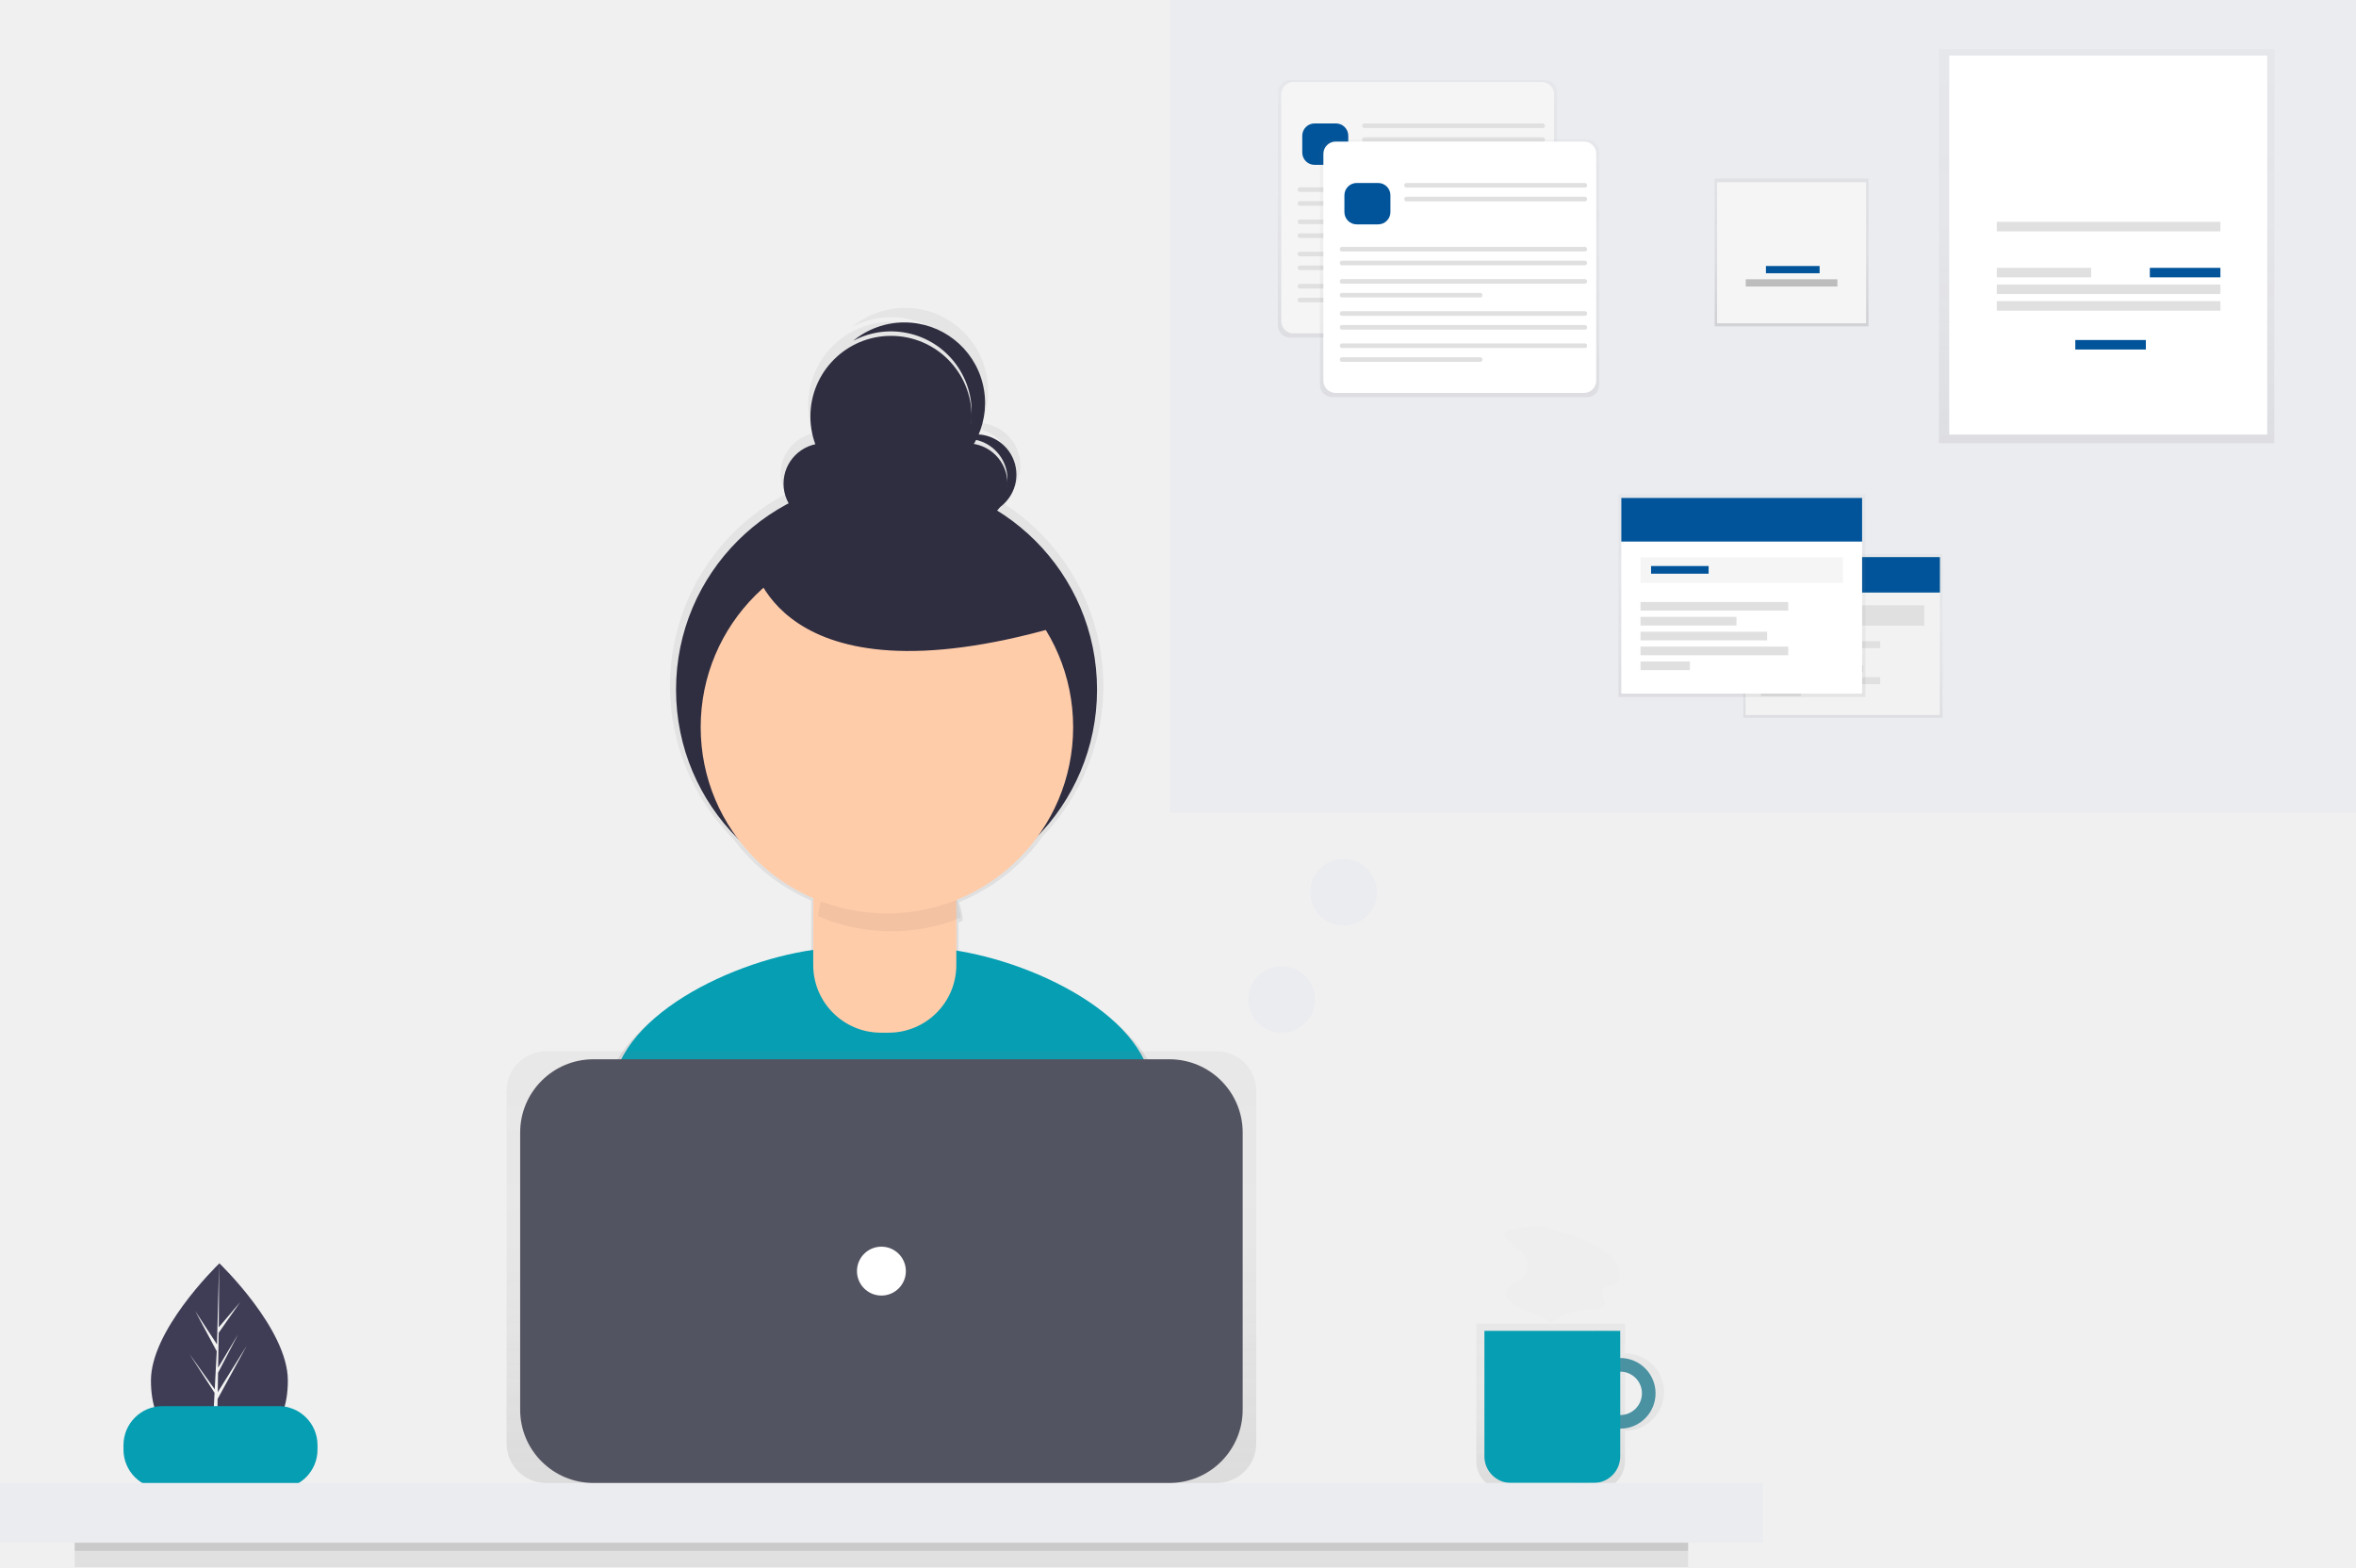
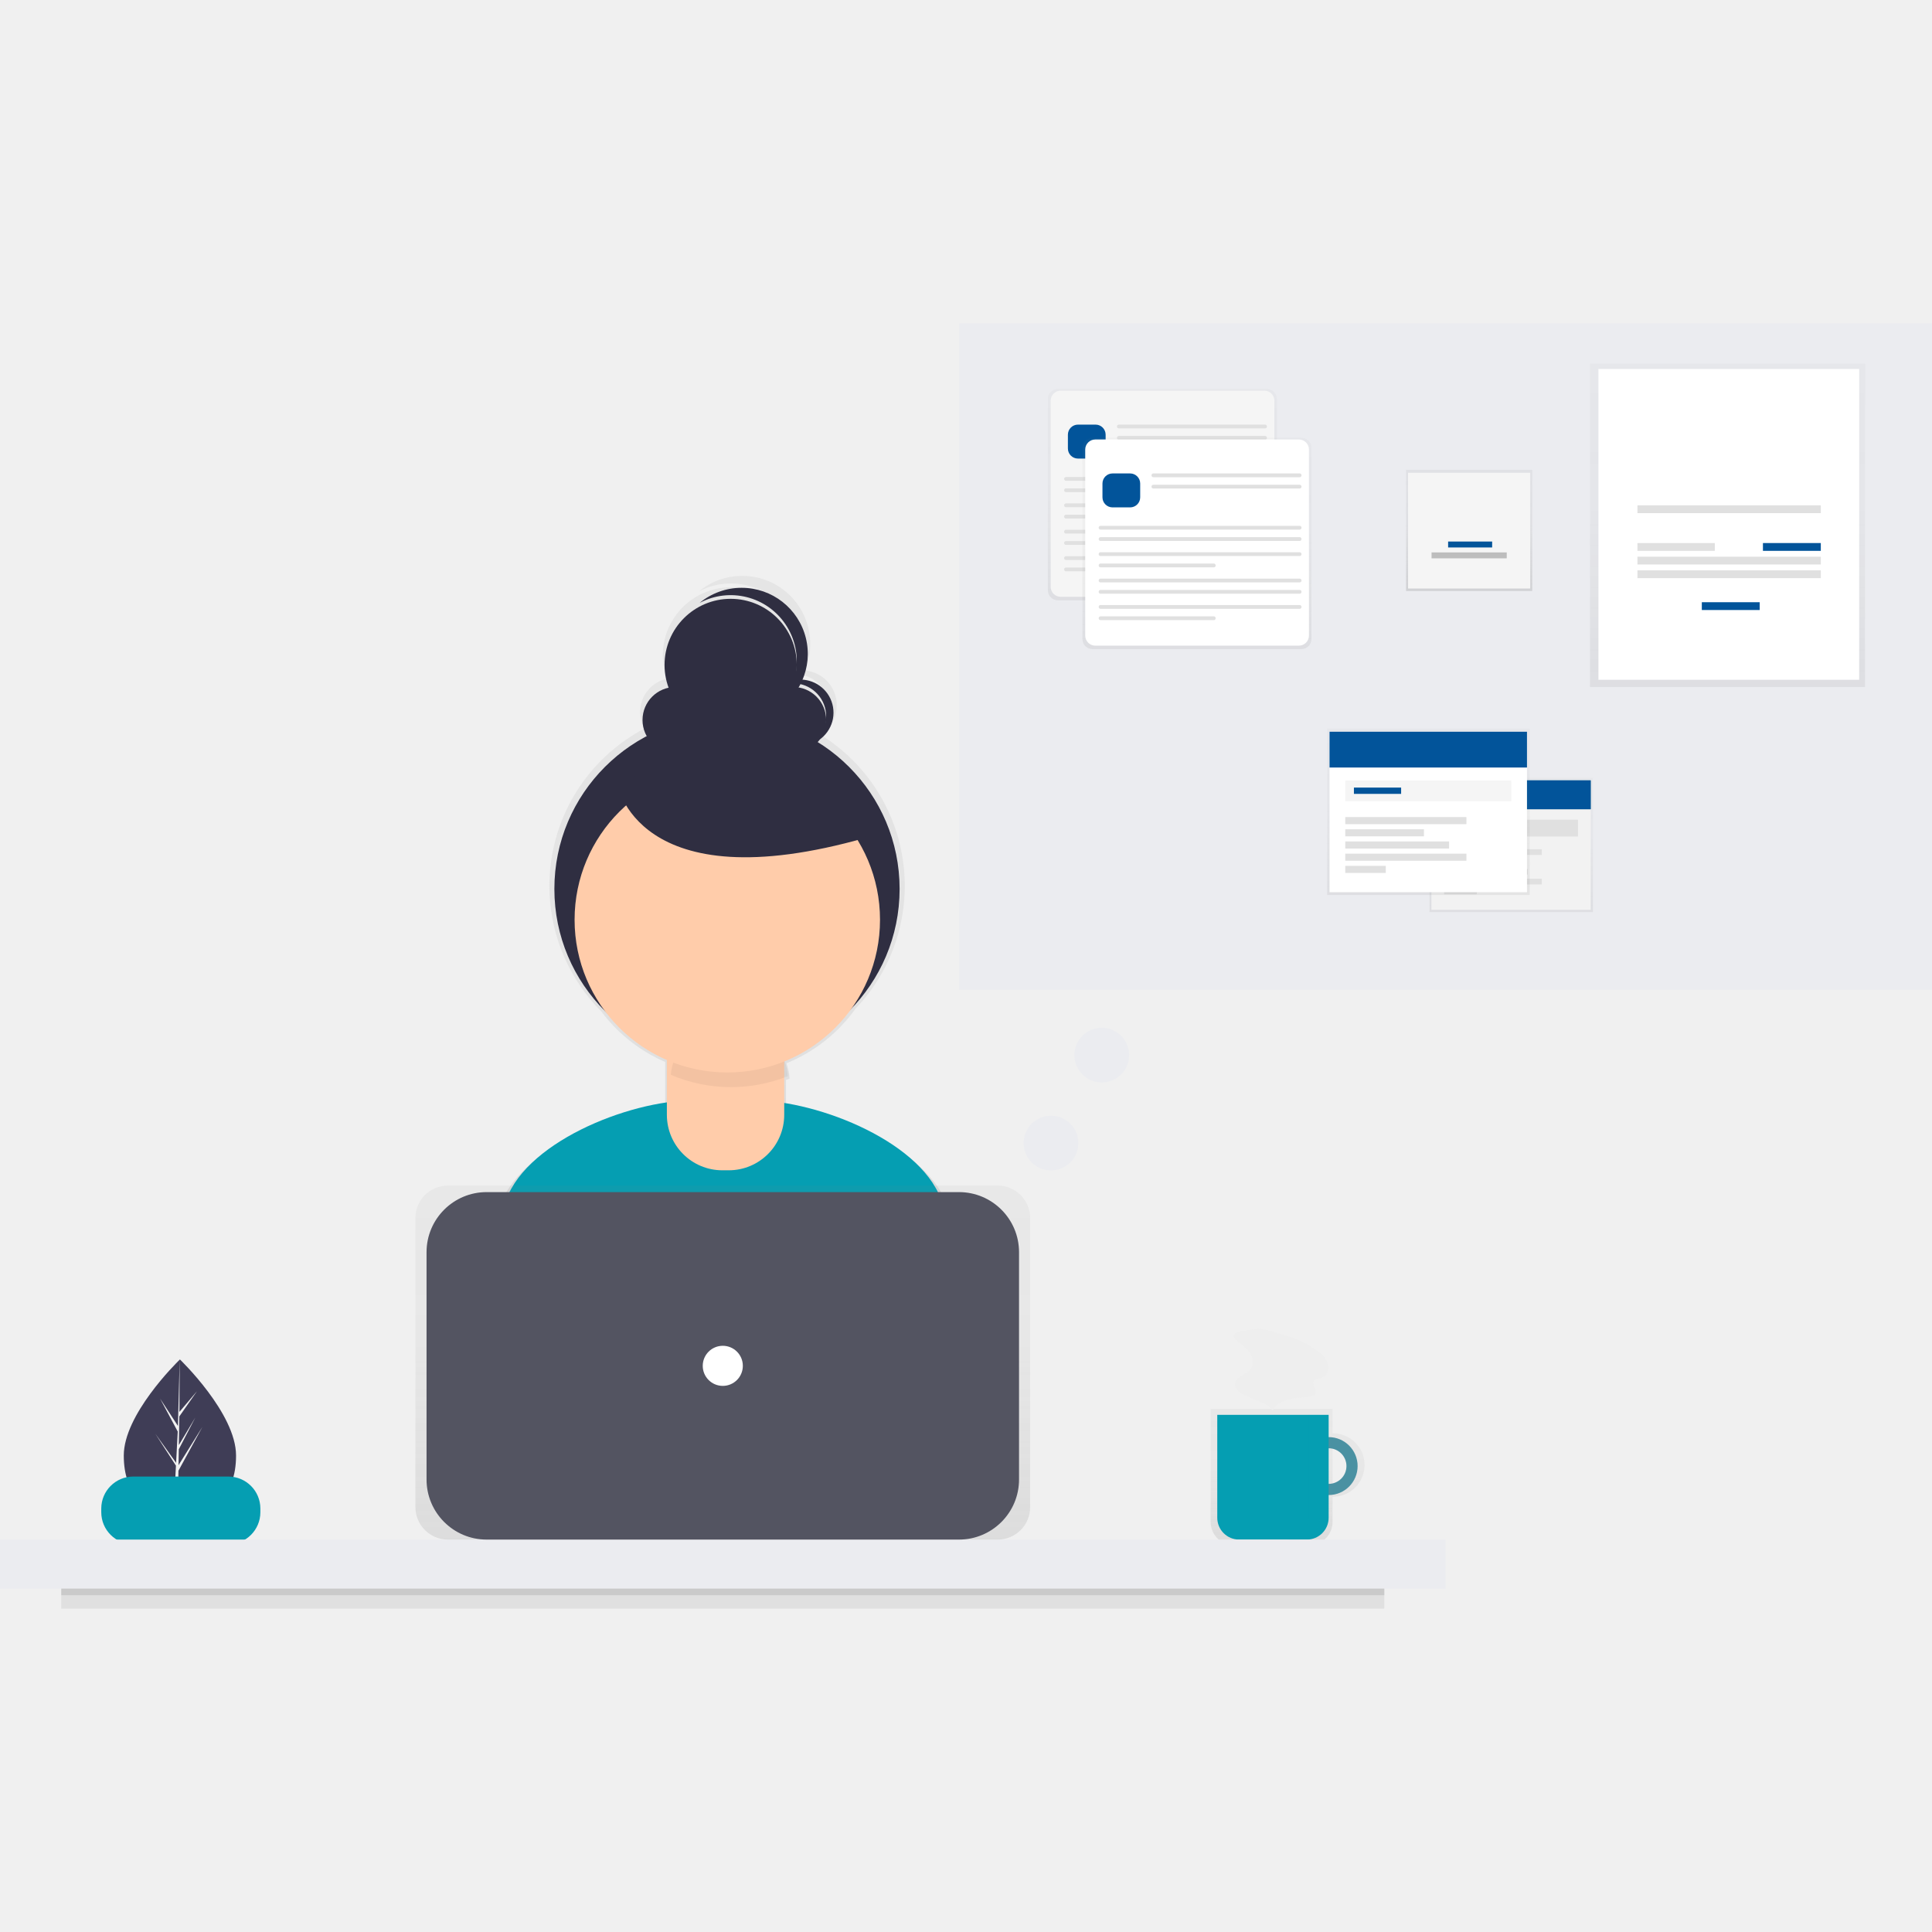
- <svg xmlns="http://www.w3.org/2000/svg" xmlns:xlink="http://www.w3.org/1999/xlink" version="1.1" viewBox="0 0 862.844 574" height="574" width="862.844" data-name="Layer 1" id="e96d43fc-c2ba-4d44-92c2-c0adf9da4e64">
+ <svg xmlns="http://www.w3.org/2000/svg" xmlns:xlink="http://www.w3.org/1999/xlink" id="e96d43fc-c2ba-4d44-92c2-c0adf9da4e64" data-name="Layer 1" width="862.844" height="862.844" viewBox="0 0 862.844 862.844" version="1.1">
  <defs id="defs848">
-     <linearGradient gradientUnits="userSpaceOnUse" y2="275.777" x2="491.814" y1="649.09" x1="491.814" id="bfa0f4d2-dcfa-4ef6-86fd-560f9baa573d">
-       <stop id="stop833" stop-opacity="0.25" stop-color="gray" offset="0" />
-       <stop id="stop835" stop-opacity="0.12" stop-color="gray" offset="0.535" />
-       <stop id="stop837" stop-opacity="0.1" stop-color="gray" offset="1" />
+     <linearGradient id="bfa0f4d2-dcfa-4ef6-86fd-560f9baa573d" x1="491.814" y1="649.09" x2="491.814" y2="275.777" gradientUnits="userSpaceOnUse">
+       <stop offset="0" stop-color="gray" stop-opacity="0.25" id="stop833" />
+       <stop offset="0.535" stop-color="gray" stop-opacity="0.12" id="stop835" />
+       <stop offset="1" stop-color="gray" stop-opacity="0.1" id="stop837" />
    </linearGradient>
-     <linearGradient xlink:href="#bfa0f4d2-dcfa-4ef6-86fd-560f9baa573d" y2="647.802" x2="743.556" y1="708.815" x1="743.556" id="a8a26417-897b-4824-ba24-124e6df23ee1" />
-     <linearGradient xlink:href="#bfa0f4d2-dcfa-4ef6-86fd-560f9baa573d" y2="385.061" x2="322.803" y1="543.162" x1="322.803" id="ab5b96a4-0813-40c0-b204-ab4c684c1095" />
-     <linearGradient xlink:href="#bfa0f4d2-dcfa-4ef6-86fd-560f9baa573d" y2="29.316" x2="519.121" y1="123.678" x1="519.121" id="abf8dd20-0cff-4ae4-8a34-4657bd98ff8c" />
-     <linearGradient xlink:href="#bfa0f4d2-dcfa-4ef6-86fd-560f9baa573d" y2="51.121" x2="534.557" y1="145.484" x1="534.557" id="be1ebc98-5a27-4b7e-a024-d61eab9032a4" />
-     <linearGradient xlink:href="#bfa0f4d2-dcfa-4ef6-86fd-560f9baa573d" y2="65.397" x2="656.13" y1="119.518" x1="656.13" id="ef1bc669-8f5e-47d2-bcab-fb6965780cb0" />
-     <linearGradient xlink:href="#bfa0f4d2-dcfa-4ef6-86fd-560f9baa573d" y2="18.041" x2="771.514" y1="162.365" x1="771.514" id="fdab1853-eb02-4945-888d-7e18210c292d" />
-     <linearGradient xlink:href="#bfa0f4d2-dcfa-4ef6-86fd-560f9baa573d" y2="202.956" x2="674.919" y1="262.903" x1="674.919" id="abb561b1-6277-47b7-aebb-e0bd47f7b9cd" />
-     <linearGradient xlink:href="#bfa0f4d2-dcfa-4ef6-86fd-560f9baa573d" y2="180.968" x2="637.959" y1="255.272" x1="637.959" id="bfa125eb-3859-436e-b673-157c8f5e610a" />
+     <linearGradient id="a8a26417-897b-4824-ba24-124e6df23ee1" x1="743.555" y1="708.815" x2="743.555" y2="647.802" xlink:href="#bfa0f4d2-dcfa-4ef6-86fd-560f9baa573d" />
+     <linearGradient id="ab5b96a4-0813-40c0-b204-ab4c684c1095" x1="322.803" y1="543.162" x2="322.803" y2="385.061" xlink:href="#bfa0f4d2-dcfa-4ef6-86fd-560f9baa573d" />
+     <linearGradient id="abf8dd20-0cff-4ae4-8a34-4657bd98ff8c" x1="519.121" y1="123.678" x2="519.121" y2="29.316" xlink:href="#bfa0f4d2-dcfa-4ef6-86fd-560f9baa573d" />
+     <linearGradient id="be1ebc98-5a27-4b7e-a024-d61eab9032a4" x1="534.557" y1="145.484" x2="534.557" y2="51.121" xlink:href="#bfa0f4d2-dcfa-4ef6-86fd-560f9baa573d" />
+     <linearGradient gradientTransform="translate(0,144.422)" id="ef1bc669-8f5e-47d2-bcab-fb6965780cb0" x1="656.13" y1="119.518" x2="656.13" y2="65.397" xlink:href="#bfa0f4d2-dcfa-4ef6-86fd-560f9baa573d" />
+     <linearGradient id="fdab1853-eb02-4945-888d-7e18210c292d" x1="771.514" y1="162.365" x2="771.514" y2="18.041" xlink:href="#bfa0f4d2-dcfa-4ef6-86fd-560f9baa573d" />
+     <linearGradient id="abb561b1-6277-47b7-aebb-e0bd47f7b9cd" x1="674.919" y1="262.903" x2="674.919" y2="202.956" xlink:href="#bfa0f4d2-dcfa-4ef6-86fd-560f9baa573d" />
+     <linearGradient id="bfa125eb-3859-436e-b673-157c8f5e610a" x1="637.958" y1="255.272" x2="637.958" y2="180.968" xlink:href="#bfa0f4d2-dcfa-4ef6-86fd-560f9baa573d" />
+     <linearGradient gradientTransform="translate(-168.578,-18.578)" y2="275.777" x2="491.814" y1="649.09" x1="491.814" gradientUnits="userSpaceOnUse" id="linearGradient123" xlink:href="#bfa0f4d2-dcfa-4ef6-86fd-560f9baa573d" />
  </defs>
-   <path id="path852" fill="#3f3d56" transform="translate(-168.578 -163)" d="M274,668.622c0,18.88-11.224,25.473-25.069,25.473-.322,0-.643-.003-.962-.012-.641-.014-1.277-.042-1.904-.087-12.496-.883-22.205-7.816-22.205-25.374,0-18.169,23.215-41.097,24.966-42.799l.003-.002c.066-.066.101-.099.101-.099S274,649.74,274,668.622Z" />
-   <path id="path854" fill="#f2f2f2" transform="translate(-168.578 -163)" d="M248.016,691.207l9.17-12.812-9.193,14.218-.024,1.471c-.641-.014-1.277-.042-1.904-.087l.988-18.889-.007-.146.017-.028.092-1.784L237.94,658.895l9.243,12.916.023.378.747-14.272L240.064,643.189l7.985,12.221.777-29.587.003-.101v.099l-.129,23.332,7.853-9.25L248.668,651.162l-.207,12.779,7.334-12.263-7.365,14.145-.115,7.104,10.646-17.07L248.274,675.405Z" />
-   <path id="path856" fill="url(#bfa0f4d2-dcfa-4ef6-86fd-560f9baa573d)" transform="translate(-168.578 -163)" d="M592.513,559.448c-6.698-24.313-43.889-42.233-72.908-46.858v-11.679q.805-.3,1.6-.617a25.804,25.804,0,0,0-1.394-6.844A70.433,70.433,0,0,0,550.67,469.043,79.358,79.358,0,0,0,535.001,346.702a15.57,15.57,0,0,0-6.962-28.683,30.391,30.391,0,0,0-47.312-35.306,30.382,30.382,0,0,1,44.653,26.83c0,.267-.016.53-.023.795a30.386,30.386,0,1,0-58.904,11.367,15.194,15.194,0,0,0-10.057,22.256,79.361,79.361,0,0,0-19.353,126.219,70.445,70.445,0,0,0,28.622,22.681v19.467c-29.326,4.19-67.946,22.442-74.694,47.355-5.881,21.71-12.158,45.552-15.281,59.55,26.771,18.811,82.945,29.856,118.149,29.856,33.448,0,88.118-9.969,114.101-27.098C605.125,606.611,598.65,581.722,592.513,559.448ZM538.886,334.869c0,.277-.011.551-.026.824a15.197,15.197,0,0,0-12.619-14.113q.441-.747.842-1.521A15.197,15.197,0,0,1,538.886,334.869Z" />
-   <path style="fill:#059eb2;fill-opacity:1" id="path858" fill="#5290a1" transform="translate(-168.578 -163)" d="M493.781,643.773c32.495,0,85.608-9.685,110.851-26.326-2.734-14.943-9.025-39.123-14.987-60.762-7.592-27.559-55.511-46.665-84.097-46.665H478.002c-28.674,0-76.662,19.216-84.159,46.893-5.713,21.091-11.811,44.254-14.846,57.854C405.005,633.042,459.579,643.773,493.781,643.773Z" />
-   <circle style="fill:#2f2e41;fill-opacity:1" id="circle860" fill="#f55f44" r="77.092" cy="252.595" cx="324.68" />
-   <path style="fill:#ffccaa" id="path862" fill="#fda57d" d="M303.866,306.181h40.335a6.035,6.035,0,0,1,6.035,6.035v41.242a24.78,24.78,0,0,1-24.78,24.78H322.611a24.78,24.78,0,0,1-24.78-24.78V312.216A6.035,6.035,0,0,1,303.866,306.181Z" />
-   <path id="path864" opacity="0.05" transform="translate(-168.578 -163)" d="M495.032,504.097a67.981,67.981,0,0,0,25.336-4.882,25.109,25.109,0,0,0-25.045-23.484H493.175a25.122,25.122,0,0,0-25.014,22.86A67.968,67.968,0,0,0,495.032,504.097Z" />
-   <circle style="fill:#ffccaa" id="circle866" fill="#fda57d" r="68.203" cy="266.344" cx="324.817" />
-   <circle style="fill:#2f2e41;fill-opacity:1" id="circle868" fill="#f55f44" r="14.762" cy="177.143" cx="301.717" />
-   <circle style="fill:#2f2e41;fill-opacity:1" id="circle870" fill="#f55f44" r="14.762" cy="177.143" cx="354.205" />
-   <circle style="fill:#2f2e41;fill-opacity:1" id="circle872" fill="#f55f44" r="29.525" cy="152.539" cx="326.32" />
-   <path style="fill:#2f2e41;fill-opacity:1" id="path874" fill="#f55f44" transform="translate(-168.578 -163)" d="M526.063,322.1a14.693,14.693,0,0,0-8.238,2.512,14.755,14.755,0,0,1,13.196,26.141,14.754,14.754,0,0,0-4.958-28.653Z" />
-   <path style="fill:#2f2e41;fill-opacity:1" id="path876" fill="#f55f44" transform="translate(-168.578 -163)" d="M499.819,281.094a29.403,29.403,0,0,0-18.777,6.74,29.522,29.522,0,0,1,32.633,48.851,29.521,29.521,0,0,0-13.856-55.59Z" />
-   <path style="fill:#2f2e41;fill-opacity:1" id="path878" fill="#f55f44" transform="translate(-168.578 -163)" d="M444.05,368.027s8.201,54.129,111.537,24.604L504.74,348.344Z" />
-   <rect style="fill:#059eb2;fill-opacity:1" id="rect880" fill="#5290a1" rx="14.297" height="30.236" width="71.055" y="515.012" x="45.227" />
-   <g id="g884" opacity="0.7">
-     <path id="path882" fill="url(#a8a26417-897b-4824-ba24-124e6df23ee1)" transform="translate(-168.578 -163)" d="M763.711,658.697V647.802H709.236V698.192a10.623,10.623,0,0,0,10.623,10.623h33.23a10.623,10.623,0,0,0,10.623-10.623V687.025a14.164,14.164,0,1,0,0-28.327Zm0,22.88V664.145a8.716,8.716,0,0,1,0,17.432Z" />
+   <path d="m 105.422,650.044 c 0,18.88 -11.224,25.473 -25.069,25.473 -0.322,0 -0.643,-0.003 -0.962,-0.012 -0.641,-0.014 -1.277,-0.042 -1.904,-0.087 -12.496,-0.883 -22.205,-7.816 -22.205,-25.374 0,-18.169 23.215,-41.097 24.966,-42.799 l 0.003,-0.002 c 0.066,-0.066 0.101,-0.099 0.101,-0.099 0,0 25.069,24.018 25.069,42.9 z" fill="#3f3d56" id="path852" />
+   <path d="m 79.438,672.629 9.17,-12.812 -9.193,14.218 -0.024,1.471 c -0.641,-0.014 -1.277,-0.042 -1.904,-0.087 l 0.988,-18.889 -0.007,-0.146 0.017,-0.028 0.092,-1.784 -9.215,-14.254 9.243,12.916 0.023,0.378 0.747,-14.272 -7.889,-14.728 7.985,12.221 0.777,-29.587 0.003,-0.101 v 0.099 l -0.129,23.332 7.853,-9.25 -7.886,11.259 -0.207,12.779 7.334,-12.263 -7.365,14.145 -0.115,7.104 10.646,-17.07 -10.686,19.549 z" fill="#f2f2f2" id="path854" />
+   <path style="fill:url(#linearGradient123)" d="m 423.935,540.87 c -6.698,-24.313 -43.889,-42.233 -72.908,-46.858 v -11.679 q 0.805,-0.3 1.6,-0.617 a 25.804,25.804 0 0 0 -1.394,-6.844 70.433,70.433 0 0 0 30.858,-24.407 79.358,79.358 0 0 0 -15.669,-122.34 15.57,15.57 0 0 0 -6.962,-28.683 30.391,30.391 0 0 0 -47.312,-35.306 30.382,30.382 0 0 1 44.653,26.83 c 0,0.267 -0.016,0.53 -0.023,0.795 a 30.386,30.386 0 1 0 -58.904,11.367 15.194,15.194 0 0 0 -10.057,22.256 79.361,79.361 0 0 0 -19.353,126.219 70.445,70.445 0 0 0 28.622,22.681 v 19.467 c -29.326,4.19 -67.946,22.442 -74.694,47.355 -5.881,21.71 -12.158,45.552 -15.281,59.55 26.771,18.811 82.945,29.856 118.149,29.856 33.448,0 88.118,-9.969 114.101,-27.098 -2.814,-15.381 -9.29,-40.27 -15.426,-62.543 z M 370.308,316.291 c 0,0.277 -0.011,0.551 -0.026,0.824 a 15.197,15.197 0 0 0 -12.619,-14.113 q 0.441,-0.747 0.842,-1.521 a 15.197,15.197 0 0 1 11.803,14.81 z" fill="url(#bfa0f4d2-dcfa-4ef6-86fd-560f9baa573d)" id="path856" />
+   <path d="m 325.203,625.195 c 32.495,0 85.608,-9.685 110.851,-26.326 -2.734,-14.943 -9.025,-39.123 -14.987,-60.762 -7.592,-27.559 -55.511,-46.665 -84.097,-46.665 h -27.546 c -28.674,0 -76.662,19.216 -84.159,46.893 -5.713,21.091 -11.811,44.254 -14.846,57.854 26.008,18.275 80.582,29.006 114.784,29.006 z" fill="#5290a1" id="path858" style="fill:#059eb2;fill-opacity:1" />
+   <circle cx="324.68" cy="397.017" r="77.092" fill="#f55f44" id="circle860" style="fill:#2f2e41;fill-opacity:1" />
+   <path d="m 303.866,450.603 h 40.335 a 6.035,6.035 0 0 1 6.035,6.035 v 41.242 a 24.78,24.78 0 0 1 -24.78,24.78 H 322.611 A 24.78,24.78 0 0 1 297.831,497.88 V 456.638 a 6.035,6.035 0 0 1 6.035,-6.035 z" fill="#fda57d" id="path862" style="fill:#ffccaa" />
+   <path d="m 326.454,485.519 a 67.981,67.981 0 0 0 25.336,-4.882 25.109,25.109 0 0 0 -25.045,-23.484 h -2.148 a 25.122,25.122 0 0 0 -25.014,22.86 67.968,67.968 0 0 0 26.871,5.506 z" opacity="0.05" id="path864" />
+   <circle cx="324.817" cy="410.766" r="68.203" fill="#fda57d" id="circle866" style="fill:#ffccaa" />
+   <circle cx="301.717" cy="321.565" r="14.762" fill="#f55f44" id="circle868" style="fill:#2f2e41;fill-opacity:1" />
+   <circle cx="354.205" cy="321.565" r="14.762" fill="#f55f44" id="circle870" style="fill:#2f2e41;fill-opacity:1" />
+   <circle cx="326.32" cy="296.961" r="29.525" fill="#f55f44" id="circle872" style="fill:#2f2e41;fill-opacity:1" />
+   <path d="m 357.485,303.522 a 14.693,14.693 0 0 0 -8.238,2.512 14.755,14.755 0 0 1 13.196,26.141 14.754,14.754 0 0 0 -4.958,-28.653 z" fill="#f55f44" id="path874" style="fill:#2f2e41;fill-opacity:1" />
+   <path d="m 331.241,262.516 a 29.403,29.403 0 0 0 -18.777,6.74 29.522,29.522 0 0 1 32.633,48.851 29.521,29.521 0 0 0 -13.856,-55.59 z" fill="#f55f44" id="path876" style="fill:#2f2e41;fill-opacity:1" />
+   <path d="m 275.472,349.449 c 0,0 8.201,54.129 111.537,24.604 L 336.162,329.766 Z" fill="#f55f44" id="path878" style="fill:#2f2e41;fill-opacity:1" />
+   <rect x="45.227" y="659.434" width="71.055" height="30.236" rx="14.297" fill="#5290a1" id="rect880" style="fill:#059eb2;fill-opacity:1" />
+   <g transform="translate(0,144.422)" opacity="0.7" id="g884">
+     <path style="fill:url(#a8a26417-897b-4824-ba24-124e6df23ee1)" d="m 763.711,658.697 v -10.895 h -54.476 v 50.39 a 10.623,10.623 0 0 0 10.623,10.623 h 33.23 a 10.623,10.623 0 0 0 10.623,-10.623 v -11.167 a 14.164,14.164 0 1 0 0,-28.327 z m 0,22.88 v -17.432 a 8.716,8.716 0 0 1 0,17.432 z" transform="translate(-168.578,-163)" fill="url(#a8a26417-897b-4824-ba24-124e6df23ee1)" id="path882" />
  </g>
-   <path id="path886" fill="#5290a1" transform="translate(-168.578 -163)" d="M761.959,660.403a12.932,12.932,0,1,0,12.932,12.932A12.932,12.932,0,0,0,761.959,660.403Zm0,20.89a7.958,7.958,0,1,1,7.958-7.958A7.958,7.958,0,0,1,761.959,681.293Z" />
-   <path style="fill:#059eb2;fill-opacity:1" id="path888" opacity="0.1" transform="translate(-168.578 -163)" d="M761.959,660.403a12.932,12.932,0,1,0,12.932,12.932A12.932,12.932,0,0,0,761.959,660.403Zm0,20.89a7.958,7.958,0,1,1,7.958-7.958A7.958,7.958,0,0,1,761.959,681.293Z" />
-   <path style="fill:#059eb2;fill-opacity:1" id="path890" fill="#5290a1" d="M543.642,487.455h49.739a0,0,0,0,1,0,0v45.957a9.75,9.75,0,0,1-9.75,9.75H553.392a9.75,9.75,0,0,1-9.75-9.75V487.455A0,0,0,0,1,543.642,487.455Z" />
-   <rect style="fill:#ebecf0;fill-opacity:1" id="rect892" fill="#e0e0e0" height="21.885" width="645.606" y="543.162" />
-   <g id="g896" opacity="0.7">
-     <rect id="rect894" fill="url(#ab5b96a4-0813-40c0-b204-ab4c684c1095)" rx="14.5" height="158.101" width="274.557" y="385.061" x="185.525" />
+   <path d="m 593.381,641.825 a 12.932,12.932 0 1 0 12.932,12.932 12.932,12.932 0 0 0 -12.932,-12.932 z m 0,20.89 a 7.958,7.958 0 1 1 7.958,-7.958 7.958,7.958 0 0 1 -7.958,7.958 z" fill="#5290a1" id="path886" />
+   <path d="m 593.381,641.825 a 12.932,12.932 0 1 0 12.932,12.932 12.932,12.932 0 0 0 -12.932,-12.932 z m 0,20.89 a 7.958,7.958 0 1 1 7.958,-7.958 7.958,7.958 0 0 1 -7.958,7.958 z" opacity="0.1" id="path888" style="fill:#059eb2;fill-opacity:1" />
+   <path d="m 543.642,631.877 h 49.739 v 45.957 a 9.75,9.75 0 0 1 -9.75,9.75 H 553.392 a 9.75,9.75 0 0 1 -9.75,-9.75 z" fill="#5290a1" id="path890" style="fill:#059eb2;fill-opacity:1" />
+   <rect x="0" y="687.584" width="645.606" height="21.885" fill="#e0e0e0" id="rect892" style="fill:#ebecf0;fill-opacity:1" />
+   <g transform="translate(0,144.422)" opacity="0.7" id="g896">
+     <rect style="fill:url(#ab5b96a4-0813-40c0-b204-ab4c684c1095)" x="185.525" y="385.061" width="274.557" height="158.101" rx="14.5" fill="url(#ab5b96a4-0813-40c0-b204-ab4c684c1095)" id="rect894" />
  </g>
-   <rect id="rect898" fill="#535461" rx="26.835" height="155.184" width="264.609" y="387.978" x="190.499" />
-   <circle id="circle900" fill="#fff" r="8.953" cy="465.57" cx="322.803" />
-   <rect id="rect902" fill="#e0e0e0" height="8.953" width="590.894" y="565.047" x="27.356" />
-   <rect id="rect904" opacity="0.1" height="2.984" width="590.894" y="565.047" x="27.356" />
-   <path style="fill:#059eb2;fill-opacity:1" id="path906" opacity="0.1" transform="translate(-168.578 -163)" d="M753.006,650.455v46.008a9.699,9.699,0,0,1-9.699,9.699h4.974a9.699,9.699,0,0,0,9.699-9.699V650.455Z" />
-   <path id="path908" fill="#eee" transform="translate(-168.578 -163)" d="M722.035,613.373a2.904,2.904,0,0,0-2.196,1.115c-.652,1.183.53,2.516,1.609,3.329,1.993,1.501,4.094,2.976,5.449,5.072s1.78,5.02.299,7.029c-1.934,2.622-6.548,3.187-6.994,6.414-.287,2.072,1.505,3.84,3.32,4.88,4.48,2.566,10.256,3.251,13.501,7.267,1.342-2.761,4.345-4.356,7.338-5.038s6.103-.631,9.138-1.093a3.159,3.159,0,0,0,2.521-1.337c.848-1.722-1.569-3.786-.735-5.515.635-1.315,2.501-1.213,3.863-1.74,2.218-.858,3.133-3.713,2.504-6.007s-2.408-4.086-4.278-5.556c-5.04-3.961-11.101-6.29-17.231-7.965-2.851-.779-6.198-2.001-9.159-2.119C728.125,611.996,724.865,612.889,722.035,613.373Z" />
-   <rect style="fill:#ebecf0;fill-opacity:1;opacity:1" id="rect910" opacity="0.1" fill="#535461" height="297.668" width="434.476" x="428.368" />
-   <g id="g914" opacity="0.5">
-     <rect id="rect912" fill="url(#abf8dd20-0cff-4ae4-8a34-4657bd98ff8c)" rx="4.5" height="94.362" width="102.276" y="29.316" x="467.983" />
+   <rect x="190.499" y="532.4" width="264.609" height="155.184" rx="26.835" fill="#535461" id="rect898" />
+   <circle cx="322.803" cy="609.992" r="8.953" fill="#ffffff" id="circle900" />
+   <rect x="27.356" y="709.469" width="590.894" height="8.953" fill="#e0e0e0" id="rect902" />
+   <rect x="27.356" y="709.469" width="590.894" height="2.984" opacity="0.1" id="rect904" />
+   <path d="m 584.428,631.877 v 46.008 a 9.699,9.699 0 0 1 -9.699,9.699 h 4.974 a 9.699,9.699 0 0 0 9.699,-9.699 V 631.877 Z" opacity="0.1" id="path906" style="fill:#059eb2;fill-opacity:1" />
+   <path d="m 553.457,594.795 a 2.904,2.904 0 0 0 -2.196,1.115 c -0.652,1.183 0.53,2.516 1.609,3.329 1.993,1.501 4.094,2.976 5.449,5.072 1.355,2.096 1.78,5.02 0.299,7.029 -1.934,2.622 -6.548,3.187 -6.994,6.414 -0.287,2.072 1.505,3.84 3.32,4.88 4.48,2.566 10.256,3.251 13.501,7.267 1.342,-2.761 4.345,-4.356 7.338,-5.038 2.993,-0.681 6.103,-0.631 9.138,-1.093 a 3.159,3.159 0 0 0 2.521,-1.337 c 0.848,-1.722 -1.569,-3.786 -0.735,-5.515 0.635,-1.315 2.501,-1.213 3.863,-1.74 2.218,-0.858 3.133,-3.713 2.504,-6.007 -0.63,-2.294 -2.408,-4.086 -4.278,-5.556 -5.04,-3.961 -11.101,-6.29 -17.231,-7.965 -2.851,-0.779 -6.198,-2.001 -9.159,-2.119 -2.859,-0.114 -6.119,0.779 -8.948,1.263 z" fill="#eeeeee" id="path908" />
+   <rect y="144.422" x="428.368" width="434.476" height="297.668" fill="#535461" opacity="0.1" id="rect910" style="opacity:1;fill:#ebecf0;fill-opacity:1" />
+   <g transform="translate(0,144.422)" opacity="0.5" id="g914">
+     <rect style="fill:url(#abf8dd20-0cff-4ae4-8a34-4657bd98ff8c)" x="467.983" y="29.316" width="102.276" height="94.362" rx="4.5" fill="url(#abf8dd20-0cff-4ae4-8a34-4657bd98ff8c)" id="rect912" />
  </g>
-   <rect id="rect916" fill="#f5f5f5" rx="4.5" height="92.074" width="99.917" y="30.047" x="469.232" />
-   <rect style="fill:#02549a;fill-opacity:1" id="rect918" fill="#5290a1" rx="4.5" height="15.165" width="16.85" y="45.213" x="476.932" />
-   <rect id="rect920" fill="#e0e0e0" rx="0.797" height="1.685" width="66.985" y="45.213" x="498.838" />
-   <rect id="rect922" fill="#e0e0e0" rx="0.797" height="1.685" width="66.985" y="50.268" x="498.838" />
-   <rect id="rect924" fill="#e0e0e0" rx="0.797" height="1.685" width="90.576" y="68.616" x="475.247" />
-   <rect id="rect926" fill="#e0e0e0" rx="0.797" height="1.685" width="90.576" y="73.671" x="475.247" />
-   <rect id="rect928" fill="#e0e0e0" rx="0.797" height="1.685" width="90.576" y="80.411" x="475.247" />
-   <rect id="rect930" fill="#e0e0e0" rx="0.797" height="1.685" width="52.236" y="85.467" x="475.247" />
-   <rect id="rect932" fill="#e0e0e0" rx="0.797" height="1.685" width="90.576" y="92.19" x="475.247" />
-   <rect id="rect934" fill="#e0e0e0" rx="0.797" height="1.685" width="90.576" y="97.245" x="475.247" />
-   <rect id="rect936" fill="#e0e0e0" rx="0.797" height="1.685" width="90.576" y="103.986" x="475.247" />
-   <rect id="rect938" fill="#e0e0e0" rx="0.797" height="1.685" width="52.236" y="109.041" x="475.247" />
-   <g id="g942" opacity="0.5">
-     <rect id="rect940" fill="url(#be1ebc98-5a27-4b7e-a024-d61eab9032a4)" rx="4.5" height="94.362" width="102.276" y="51.121" x="483.419" />
+   <rect x="469.232" y="174.469" width="99.917" height="92.074" rx="4.5" fill="#f5f5f5" id="rect916" />
+   <rect x="476.932" y="189.635" width="16.85" height="15.165" rx="4.5" fill="#5290a1" id="rect918" style="fill:#02549a;fill-opacity:1" />
+   <rect x="498.838" y="189.635" width="66.985" height="1.685" rx="0.797" fill="#e0e0e0" id="rect920" />
+   <rect x="498.838" y="194.69" width="66.985" height="1.685" rx="0.797" fill="#e0e0e0" id="rect922" />
+   <rect x="475.247" y="213.038" width="90.576" height="1.685" rx="0.797" fill="#e0e0e0" id="rect924" />
+   <rect x="475.247" y="218.093" width="90.576" height="1.685" rx="0.797" fill="#e0e0e0" id="rect926" />
+   <rect x="475.247" y="224.833" width="90.576" height="1.685" rx="0.797" fill="#e0e0e0" id="rect928" />
+   <rect x="475.247" y="229.888" width="52.236" height="1.685" rx="0.797" fill="#e0e0e0" id="rect930" />
+   <rect x="475.247" y="236.612" width="90.576" height="1.685" rx="0.797" fill="#e0e0e0" id="rect932" />
+   <rect x="475.247" y="241.667" width="90.576" height="1.685" rx="0.797" fill="#e0e0e0" id="rect934" />
+   <rect x="475.247" y="248.408" width="90.576" height="1.685" rx="0.797" fill="#e0e0e0" id="rect936" />
+   <rect x="475.247" y="253.463" width="52.236" height="1.685" rx="0.797" fill="#e0e0e0" id="rect938" />
+   <g transform="translate(0,144.422)" opacity="0.5" id="g942">
+     <rect style="fill:url(#be1ebc98-5a27-4b7e-a024-d61eab9032a4)" x="483.419" y="51.121" width="102.276" height="94.362" rx="4.5" fill="url(#be1ebc98-5a27-4b7e-a024-d61eab9032a4)" id="rect940" />
  </g>
-   <rect id="rect944" fill="#fff" rx="4.5" height="92.074" width="99.917" y="51.853" x="484.667" />
-   <rect style="fill:#02549a;fill-opacity:1" id="rect946" fill="#5290a1" rx="4.5" height="15.165" width="16.85" y="67.018" x="492.367" />
-   <rect id="rect948" fill="#e0e0e0" rx="0.797" height="1.685" width="66.985" y="67.018" x="514.273" />
-   <rect id="rect950" fill="#e0e0e0" rx="0.797" height="1.685" width="66.985" y="72.073" x="514.273" />
-   <rect id="rect952" fill="#e0e0e0" rx="0.797" height="1.685" width="90.576" y="90.422" x="490.682" />
-   <rect id="rect954" fill="#e0e0e0" rx="0.797" height="1.685" width="90.576" y="95.477" x="490.682" />
-   <rect id="rect956" fill="#e0e0e0" rx="0.797" height="1.685" width="90.576" y="102.217" x="490.682" />
-   <rect id="rect958" fill="#e0e0e0" rx="0.797" height="1.685" width="52.236" y="107.272" x="490.682" />
-   <rect id="rect960" fill="#e0e0e0" rx="0.797" height="1.685" width="90.576" y="113.996" x="490.682" />
-   <rect id="rect962" fill="#e0e0e0" rx="0.797" height="1.685" width="90.576" y="119.051" x="490.682" />
-   <rect id="rect964" fill="#e0e0e0" rx="0.797" height="1.685" width="90.576" y="125.791" x="490.682" />
-   <rect id="rect966" fill="#e0e0e0" rx="0.797" height="1.685" width="52.236" y="130.846" x="490.682" />
-   <rect id="rect968" fill="url(#ef1bc669-8f5e-47d2-bcab-fb6965780cb0)" height="54.122" width="56.331" y="65.397" x="627.965" />
-   <rect id="rect970" fill="#f5f5f5" height="51.692" width="54.563" y="66.722" x="628.848" />
-   <g style="fill:#02549a;fill-opacity:1;opacity:1" id="g974" opacity="0.6">
-     <rect style="fill:#02549a;fill-opacity:1" id="rect972" fill="#5290a1" height="2.651" width="19.66" y="97.428" x="646.741" />
+   <rect x="484.667" y="196.275" width="99.917" height="92.074" rx="4.5" fill="#ffffff" id="rect944" />
+   <rect x="492.367" y="211.44" width="16.85" height="15.165" rx="4.5" fill="#5290a1" id="rect946" style="fill:#02549a;fill-opacity:1" />
+   <rect x="514.273" y="211.44" width="66.985" height="1.685" rx="0.797" fill="#e0e0e0" id="rect948" />
+   <rect x="514.273" y="216.495" width="66.985" height="1.685" rx="0.797" fill="#e0e0e0" id="rect950" />
+   <rect x="490.682" y="234.844" width="90.576" height="1.685" rx="0.797" fill="#e0e0e0" id="rect952" />
+   <rect x="490.682" y="239.899" width="90.576" height="1.685" rx="0.797" fill="#e0e0e0" id="rect954" />
+   <rect x="490.682" y="246.639" width="90.576" height="1.685" rx="0.797" fill="#e0e0e0" id="rect956" />
+   <rect x="490.682" y="251.694" width="52.236" height="1.685" rx="0.797" fill="#e0e0e0" id="rect958" />
+   <rect x="490.682" y="258.418" width="90.576" height="1.685" rx="0.797" fill="#e0e0e0" id="rect960" />
+   <rect x="490.682" y="263.473" width="90.576" height="1.685" rx="0.797" fill="#e0e0e0" id="rect962" />
+   <rect x="490.682" y="270.213" width="90.576" height="1.685" rx="0.797" fill="#e0e0e0" id="rect964" />
+   <rect x="490.682" y="275.268" width="52.236" height="1.685" rx="0.797" fill="#e0e0e0" id="rect966" />
+   <rect style="fill:url(#ef1bc669-8f5e-47d2-bcab-fb6965780cb0)" x="627.965" y="209.819" width="56.331" height="54.122" fill="url(#ef1bc669-8f5e-47d2-bcab-fb6965780cb0)" id="rect968" />
+   <rect x="628.848" y="211.144" width="54.563" height="51.692" fill="#f5f5f5" id="rect970" />
+   <g transform="translate(0,144.422)" opacity="0.6" id="g974" style="opacity:1;fill:#02549a;fill-opacity:1">
+     <rect x="646.741" y="97.428" width="19.66" height="2.651" fill="#5290a1" id="rect972" style="fill:#02549a;fill-opacity:1" />
  </g>
-   <rect id="rect976" fill="#bdbdbd" height="2.651" width="33.577" y="102.288" x="639.341" />
-   <g id="g980" opacity="0.5">
-     <rect id="rect978" fill="url(#fdab1853-eb02-4945-888d-7e18210c292d)" height="144.324" width="122.835" y="18.041" x="710.096" />
+   <rect x="639.341" y="246.71" width="33.577" height="2.651" fill="#bdbdbd" id="rect976" />
+   <g transform="translate(0,144.422)" opacity="0.5" id="g980">
+     <rect style="fill:url(#fdab1853-eb02-4945-888d-7e18210c292d)" x="710.096" y="18.041" width="122.835" height="144.324" fill="url(#fdab1853-eb02-4945-888d-7e18210c292d)" id="rect978" />
  </g>
-   <rect id="rect982" fill="#fff" height="138.807" width="116.447" y="20.364" x="713.871" />
-   <rect id="rect984" fill="#e0e0e0" height="3.485" width="81.89" y="81.264" x="731.295" />
-   <rect id="rect986" fill="#e0e0e0" height="3.485" width="81.89" y="104.204" x="731.295" />
-   <rect id="rect988" fill="#e0e0e0" height="3.485" width="81.89" y="110.303" x="731.295" />
-   <rect id="rect990" fill="#e0e0e0" height="3.485" width="34.556" y="98.106" x="731.295" />
-   <rect style="fill:#02549a;fill-opacity:1;opacity:1" id="rect992" opacity="0.6" fill="#3ad29f" height="3.485" width="25.845" y="98.106" x="787.34" />
-   <rect style="fill:#02549a;fill-opacity:1" id="rect994" fill="#5290a1" height="3.485" width="25.845" y="124.532" x="760.043" />
-   <g id="g998" opacity="0.5">
-     <rect id="rect996" fill="url(#abb561b1-6277-47b7-aebb-e0bd47f7b9cd)" height="59.948" width="72.986" y="202.956" x="638.426" />
+   <rect x="713.871" y="164.786" width="116.447" height="138.807" fill="#ffffff" id="rect982" />
+   <rect x="731.295" y="225.686" width="81.89" height="3.485" fill="#e0e0e0" id="rect984" />
+   <rect x="731.295" y="248.626" width="81.89" height="3.485" fill="#e0e0e0" id="rect986" />
+   <rect x="731.295" y="254.725" width="81.89" height="3.485" fill="#e0e0e0" id="rect988" />
+   <rect x="731.295" y="242.528" width="34.556" height="3.485" fill="#e0e0e0" id="rect990" />
+   <rect x="787.34" y="242.528" width="25.845" height="3.485" fill="#3ad29f" opacity="0.6" id="rect992" style="opacity:1;fill:#02549a;fill-opacity:1" />
+   <rect x="760.043" y="268.954" width="25.845" height="3.485" fill="#5290a1" id="rect994" style="fill:#02549a;fill-opacity:1" />
+   <g transform="translate(0,144.422)" opacity="0.5" id="g998">
+     <rect style="fill:url(#abb561b1-6277-47b7-aebb-e0bd47f7b9cd)" x="638.426" y="202.956" width="72.986" height="59.948" fill="url(#abb561b1-6277-47b7-aebb-e0bd47f7b9cd)" id="rect996" />
  </g>
-   <rect id="rect1000" fill="#f2f2f2" height="57.822" width="71.144" y="204.089" x="639.277" />
-   <rect id="rect1002" fill="#5290a1" height="12.897" width="71.144" y="204.089" x="639.277" />
-   <rect style="fill:#02549a;fill-opacity:1;opacity:1" id="rect1004" opacity="0.1" height="12.897" width="71.144" y="204.089" x="639.277" />
-   <rect id="rect1006" fill="#e0e0e0" height="7.511" width="59.806" y="221.663" x="644.945" />
-   <rect id="rect1008" fill="#e0e0e0" height="2.551" width="43.65" y="234.843" x="644.945" />
-   <rect id="rect1010" fill="#e0e0e0" height="2.551" width="28.344" y="239.236" x="644.945" />
-   <rect id="rect1012" fill="#e0e0e0" height="2.551" width="37.414" y="243.629" x="644.945" />
-   <rect id="rect1014" fill="#e0e0e0" height="2.551" width="43.65" y="248.023" x="644.945" />
-   <rect id="rect1016" fill="#e0e0e0" height="2.551" width="14.597" y="252.416" x="644.945" />
-   <g id="g1020" opacity="0.5">
-     <rect id="rect1018" fill="url(#bfa125eb-3859-436e-b673-157c8f5e610a)" height="74.304" width="90.464" y="180.968" x="592.726" />
+   <rect x="639.277" y="348.511" width="71.144" height="57.822" fill="#f2f2f2" id="rect1000" />
+   <rect x="639.277" y="348.511" width="71.144" height="12.897" fill="#5290a1" id="rect1002" />
+   <rect x="639.277" y="348.511" width="71.144" height="12.897" opacity="0.1" id="rect1004" style="opacity:1;fill:#02549a;fill-opacity:1" />
+   <rect x="644.946" y="366.085" width="59.806" height="7.511" fill="#e0e0e0" id="rect1006" />
+   <rect x="644.946" y="379.265" width="43.65" height="2.551" fill="#e0e0e0" id="rect1008" />
+   <rect x="644.946" y="383.658" width="28.344" height="2.551" fill="#e0e0e0" id="rect1010" />
+   <rect x="644.946" y="388.051" width="37.414" height="2.551" fill="#e0e0e0" id="rect1012" />
+   <rect x="644.946" y="392.445" width="43.65" height="2.551" fill="#e0e0e0" id="rect1014" />
+   <rect x="644.946" y="396.838" width="14.597" height="2.551" fill="#e0e0e0" id="rect1016" />
+   <g transform="translate(0,144.422)" opacity="0.5" id="g1020">
+     <rect style="fill:url(#bfa125eb-3859-436e-b673-157c8f5e610a)" x="592.726" y="180.968" width="90.464" height="74.304" fill="url(#bfa125eb-3859-436e-b673-157c8f5e610a)" id="rect1018" />
  </g>
-   <rect id="rect1022" fill="#fff" height="71.669" width="88.181" y="182.374" x="593.78" />
-   <rect style="fill:#02549a;fill-opacity:1" id="rect1024" fill="#5290a1" height="15.985" width="88.181" y="182.374" x="593.78" />
-   <rect id="rect1026" fill="#f5f5f5" height="9.31" width="74.128" y="204.155" x="600.807" />
-   <rect id="rect1028" fill="#e0e0e0" height="3.162" width="54.103" y="220.492" x="600.807" />
-   <rect id="rect1030" fill="#e0e0e0" height="3.162" width="35.132" y="225.937" x="600.807" />
-   <rect id="rect1032" fill="#e0e0e0" height="3.162" width="46.374" y="231.382" x="600.807" />
-   <rect id="rect1034" fill="#e0e0e0" height="3.162" width="54.103" y="236.828" x="600.807" />
-   <rect id="rect1036" fill="#e0e0e0" height="3.162" width="18.093" y="242.273" x="600.807" />
-   <rect style="fill:#02549a;fill-opacity:1" id="rect1038" fill="#69f0ae" height="2.811" width="21.079" y="207.317" x="604.671" />
-   <circle style="fill:#ebecf0;fill-opacity:1;opacity:1" id="circle1040" opacity="0.1" fill="#535461" r="12.214" cy="366.072" cx="469.373" />
-   <circle style="fill:#ebecf0;fill-opacity:1;opacity:1" id="circle1042" opacity="0.1" fill="#535461" r="12.214" cy="326.812" cx="492.057" />
+   <rect x="593.78" y="326.796" width="88.181" height="71.669" fill="#ffffff" id="rect1022" />
+   <rect x="593.78" y="326.796" width="88.181" height="15.985" fill="#5290a1" id="rect1024" style="fill:#02549a;fill-opacity:1" />
+   <rect x="600.807" y="348.577" width="74.128" height="9.31" fill="#f5f5f5" id="rect1026" />
+   <rect x="600.807" y="364.914" width="54.103" height="3.162" fill="#e0e0e0" id="rect1028" />
+   <rect x="600.807" y="370.359" width="35.132" height="3.162" fill="#e0e0e0" id="rect1030" />
+   <rect x="600.807" y="375.804" width="46.374" height="3.162" fill="#e0e0e0" id="rect1032" />
+   <rect x="600.807" y="381.25" width="54.103" height="3.162" fill="#e0e0e0" id="rect1034" />
+   <rect x="600.807" y="386.695" width="18.093" height="3.162" fill="#e0e0e0" id="rect1036" />
+   <rect x="604.671" y="351.739" width="21.079" height="2.811" fill="#69f0ae" id="rect1038" style="fill:#02549a;fill-opacity:1" />
+   <circle cx="469.373" cy="510.494" r="12.214" fill="#535461" opacity="0.1" id="circle1040" style="opacity:1;fill:#ebecf0;fill-opacity:1" />
+   <circle cx="492.057" cy="471.234" r="12.214" fill="#535461" opacity="0.1" id="circle1042" style="opacity:1;fill:#ebecf0;fill-opacity:1" />
</svg>
